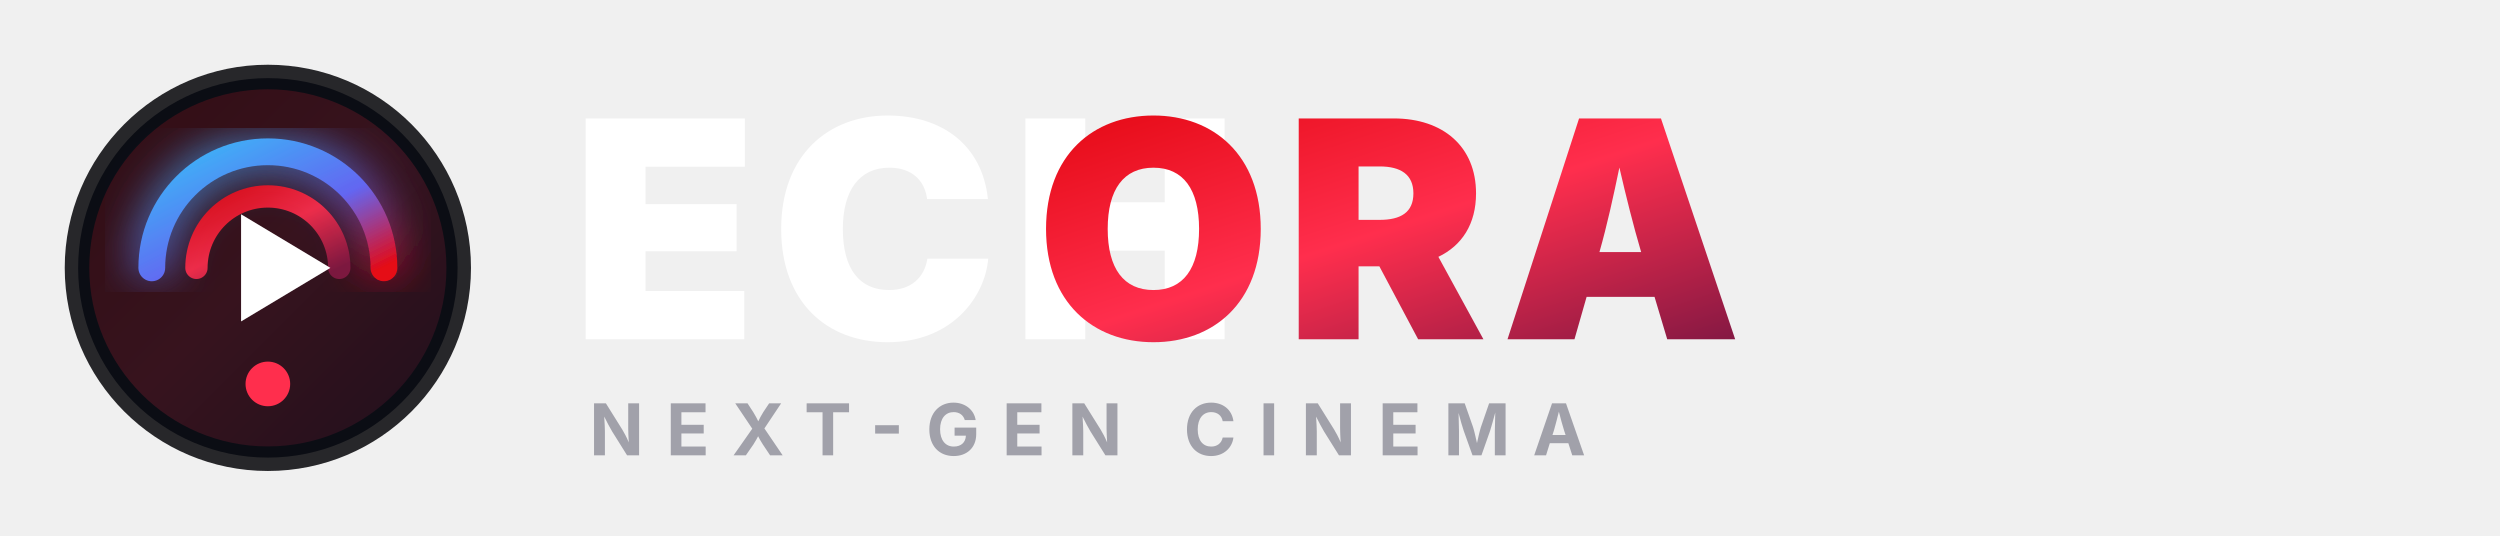
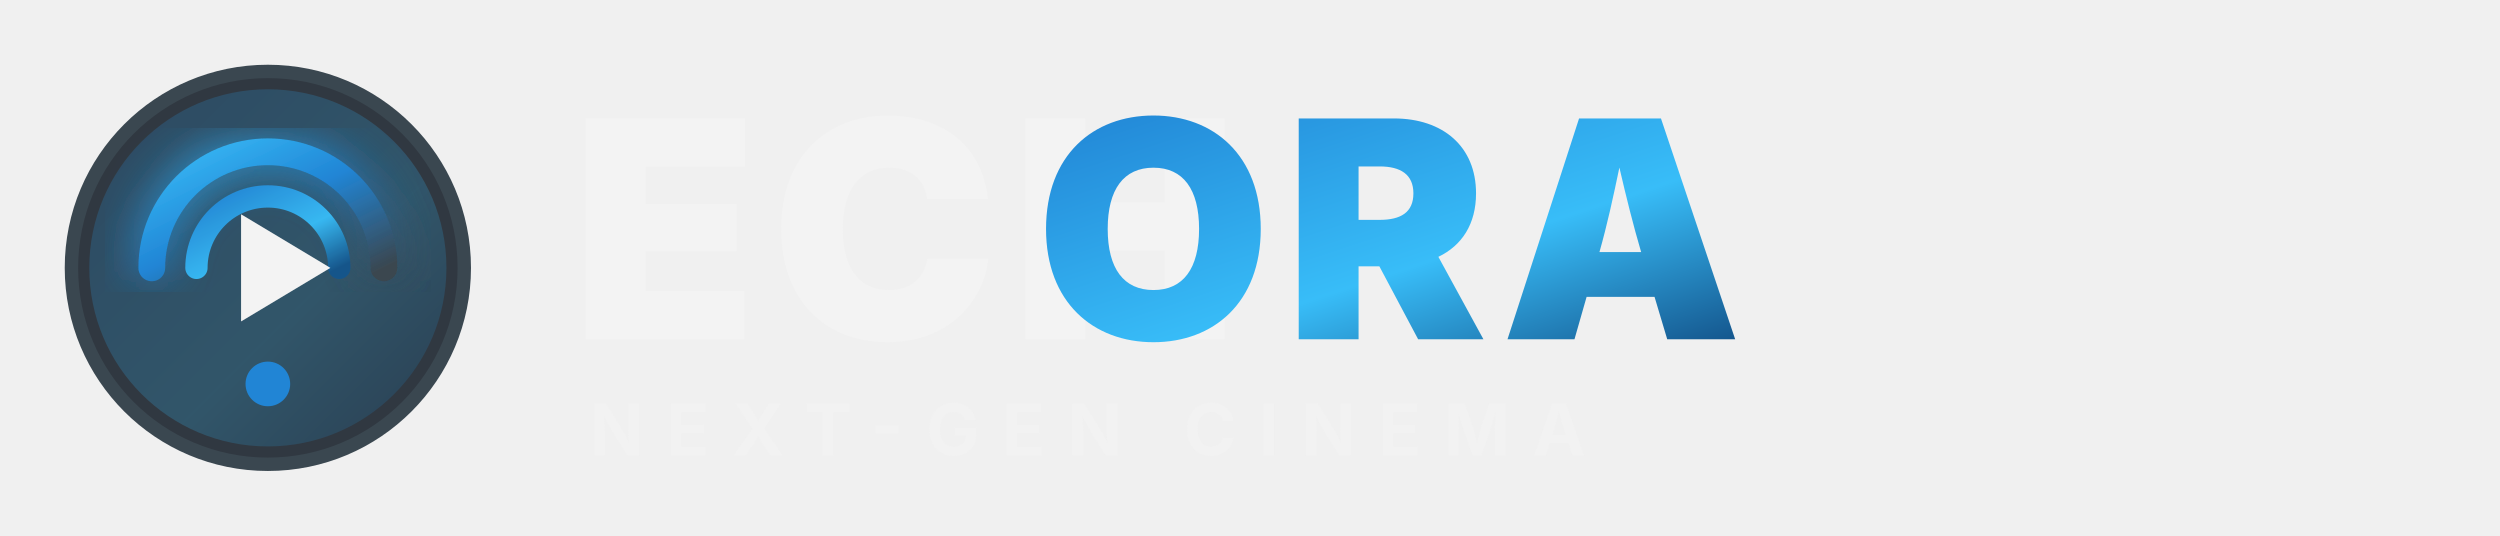
<svg xmlns="http://www.w3.org/2000/svg" viewBox="0 0 280 60" fill="none">
  <defs>
    <linearGradient id="echoraPrimary" x1="0%" y1="0%" x2="100%" y2="100%">
-       <stop offset="0%" stop-color="#E50914" />
-       <stop offset="50%" stop-color="#FF2E4D" />
-       <stop offset="100%" stop-color="#831843" />
+       <stop offset="0%" stop-color="#2185D5" />
+       <stop offset="60%" stop-color="#38BDF8" />
+       <stop offset="100%" stop-color="#14558C" />
    </linearGradient>
    <linearGradient id="echoraCyan" x1="0%" y1="0%" x2="100%" y2="100%">
      <stop offset="0%" stop-color="#38BDF8" />
-       <stop offset="60%" stop-color="#6366F1" />
-       <stop offset="100%" stop-color="#E50914" />
+       <stop offset="50%" stop-color="#2185D5" />
+       <stop offset="100%" stop-color="#3A4750" />
    </linearGradient>
    <filter id="echoraGlow" x="-20%" y="-20%" width="140%" height="140%">
      <feGaussianBlur stdDeviation="2.5" result="blur" />
      <feComposite in="SourceGraphic" in2="blur" operator="over" />
    </filter>
  </defs>
  <g transform="translate(6, 6)">
-     <circle cx="24" cy="24" r="22" fill="#0B0D14" stroke="#27272A" stroke-width="1.5" />
-     <circle cx="24" cy="24" r="20" fill="url(#echoraPrimary)" fill-opacity="0.18" />
+     <circle cx="24" cy="24" r="22" fill="#303841" stroke="#3A4750" stroke-width="1.5" />
+     <circle cx="24" cy="24" r="20" fill="url(#echoraPrimary)" fill-opacity="0.22" />
    <path d="M 11 24 A 13 13 0 0 1 37 24" stroke="url(#echoraCyan)" stroke-width="3" stroke-linecap="round" filter="url(#echoraGlow)" />
-     <path d="M 16 24 A 8 8 0 0 1 32 24" stroke="url(#echoraPrimary)" stroke-width="2.5" stroke-linecap="round" opacity="0.9" />
-     <polygon points="21,18 31,24 21,30" fill="#FFFFFF" />
-     <circle cx="24" cy="37" r="2.5" fill="#FF2E4D" />
+     <path d="M 16 24 A 8 8 0 0 1 32 24" stroke="url(#echoraPrimary)" stroke-width="2.5" stroke-linecap="round" opacity="0.95" />
+     <polygon points="21,18 31,24 21,30" fill="#F3F3F3" />
+     <circle cx="24" cy="37" r="2.5" fill="#2185D5" />
  </g>
-   <text x="64" y="38" font-family="'Bebas Neue', system-ui, -apple-system, sans-serif" font-weight="900" font-size="34" fill="#FFFFFF" letter-spacing="1.5">ECH</text>
+   <text x="64" y="38" font-family="'Bebas Neue', system-ui, -apple-system, sans-serif" font-weight="900" font-size="34" fill="#F3F3F3" letter-spacing="1.5">ECH</text>
  <text x="116" y="38" font-family="'Bebas Neue', system-ui, -apple-system, sans-serif" font-weight="900" font-size="34" fill="url(#echoraPrimary)" letter-spacing="1.5">ORA</text>
-   <text x="66" y="51" font-family="system-ui, -apple-system, sans-serif" font-weight="700" font-size="8" fill="#A1A1AA" letter-spacing="2.5">NEXT-GEN CINEMA</text>
+   <text x="66" y="51" font-family="system-ui, -apple-system, sans-serif" font-weight="700" font-size="8" fill="#F3F3F3" fill-opacity="0.7" letter-spacing="2.5">NEXT-GEN CINEMA</text>
</svg>
